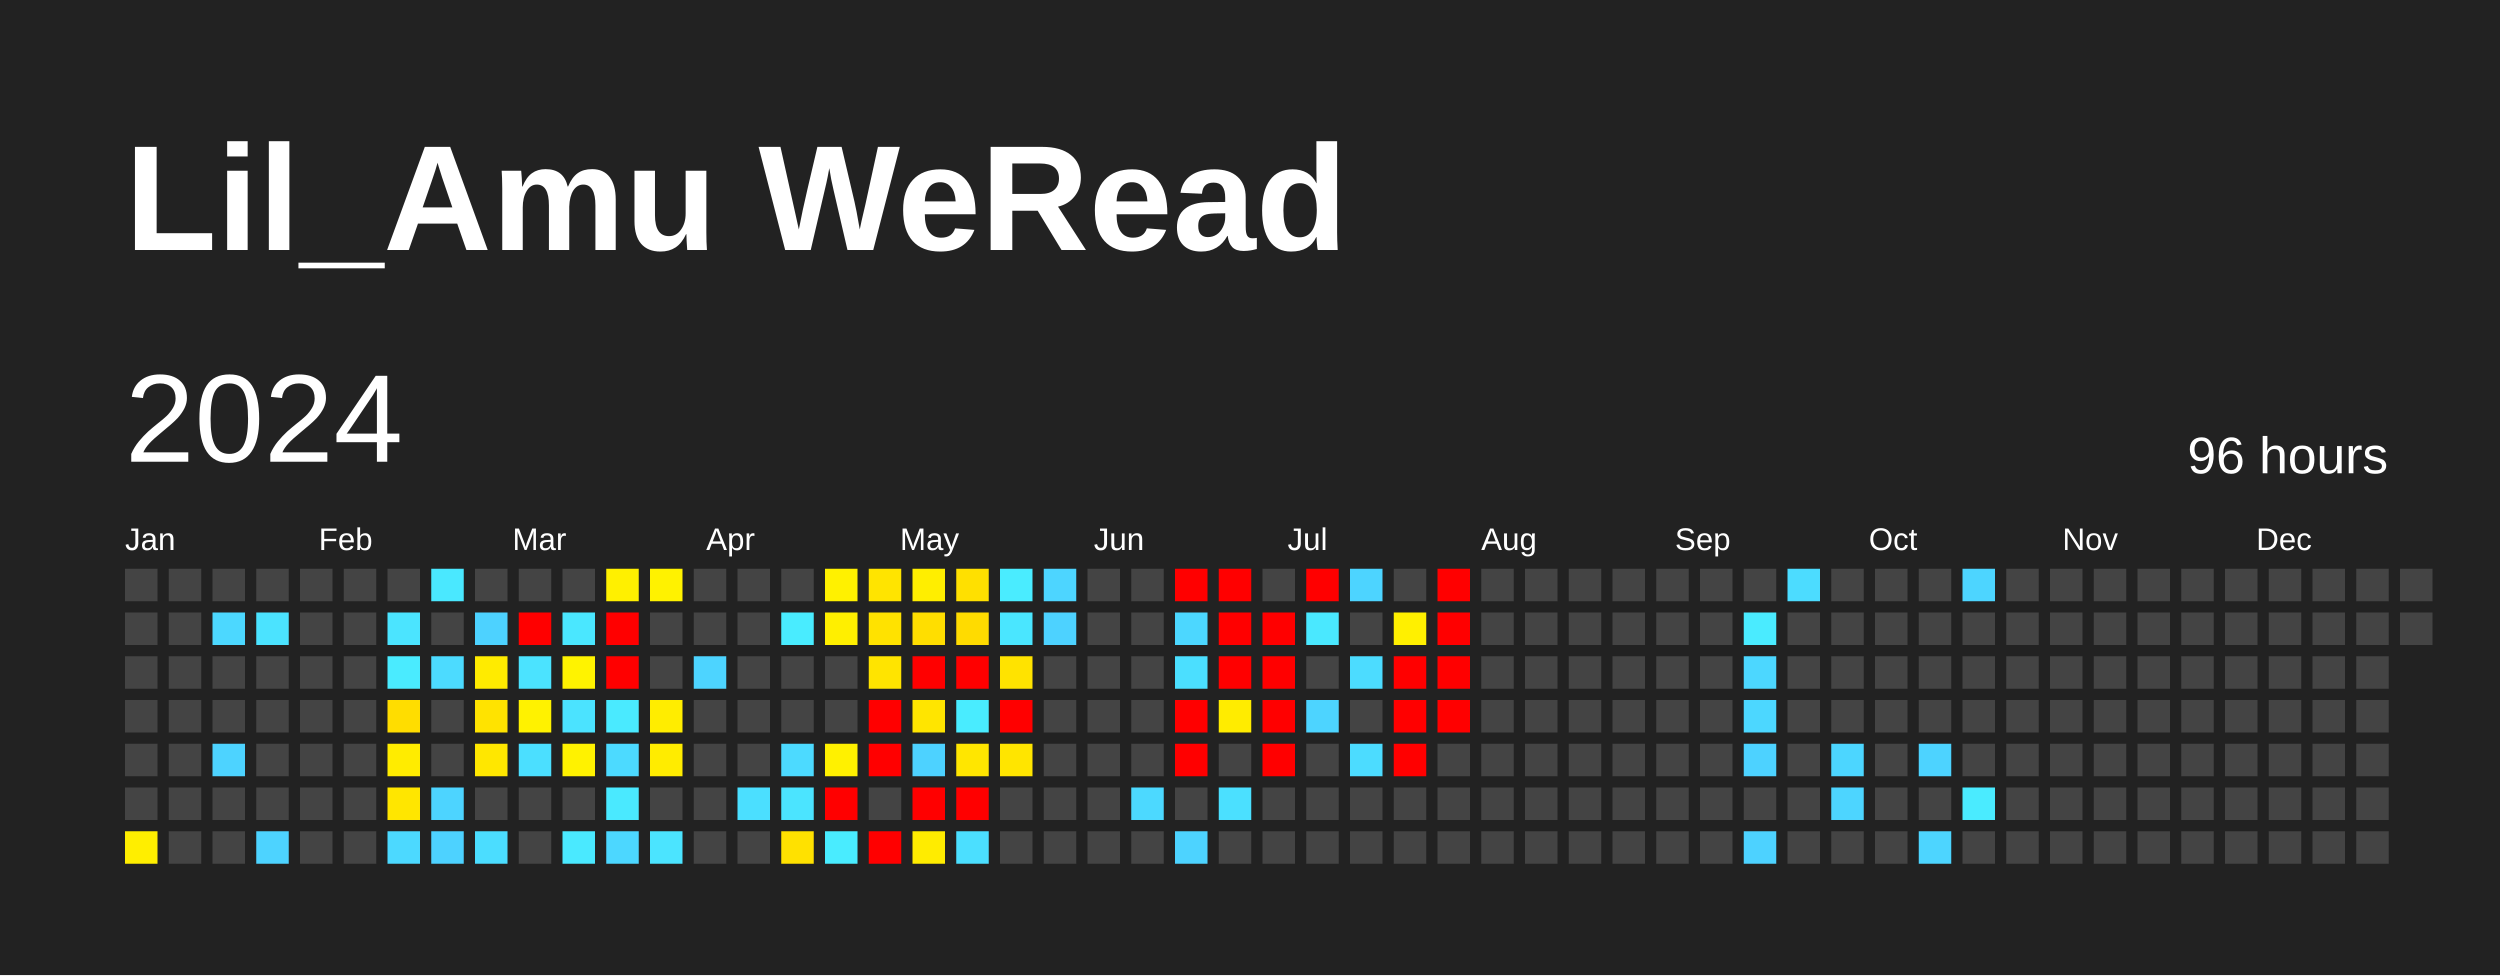
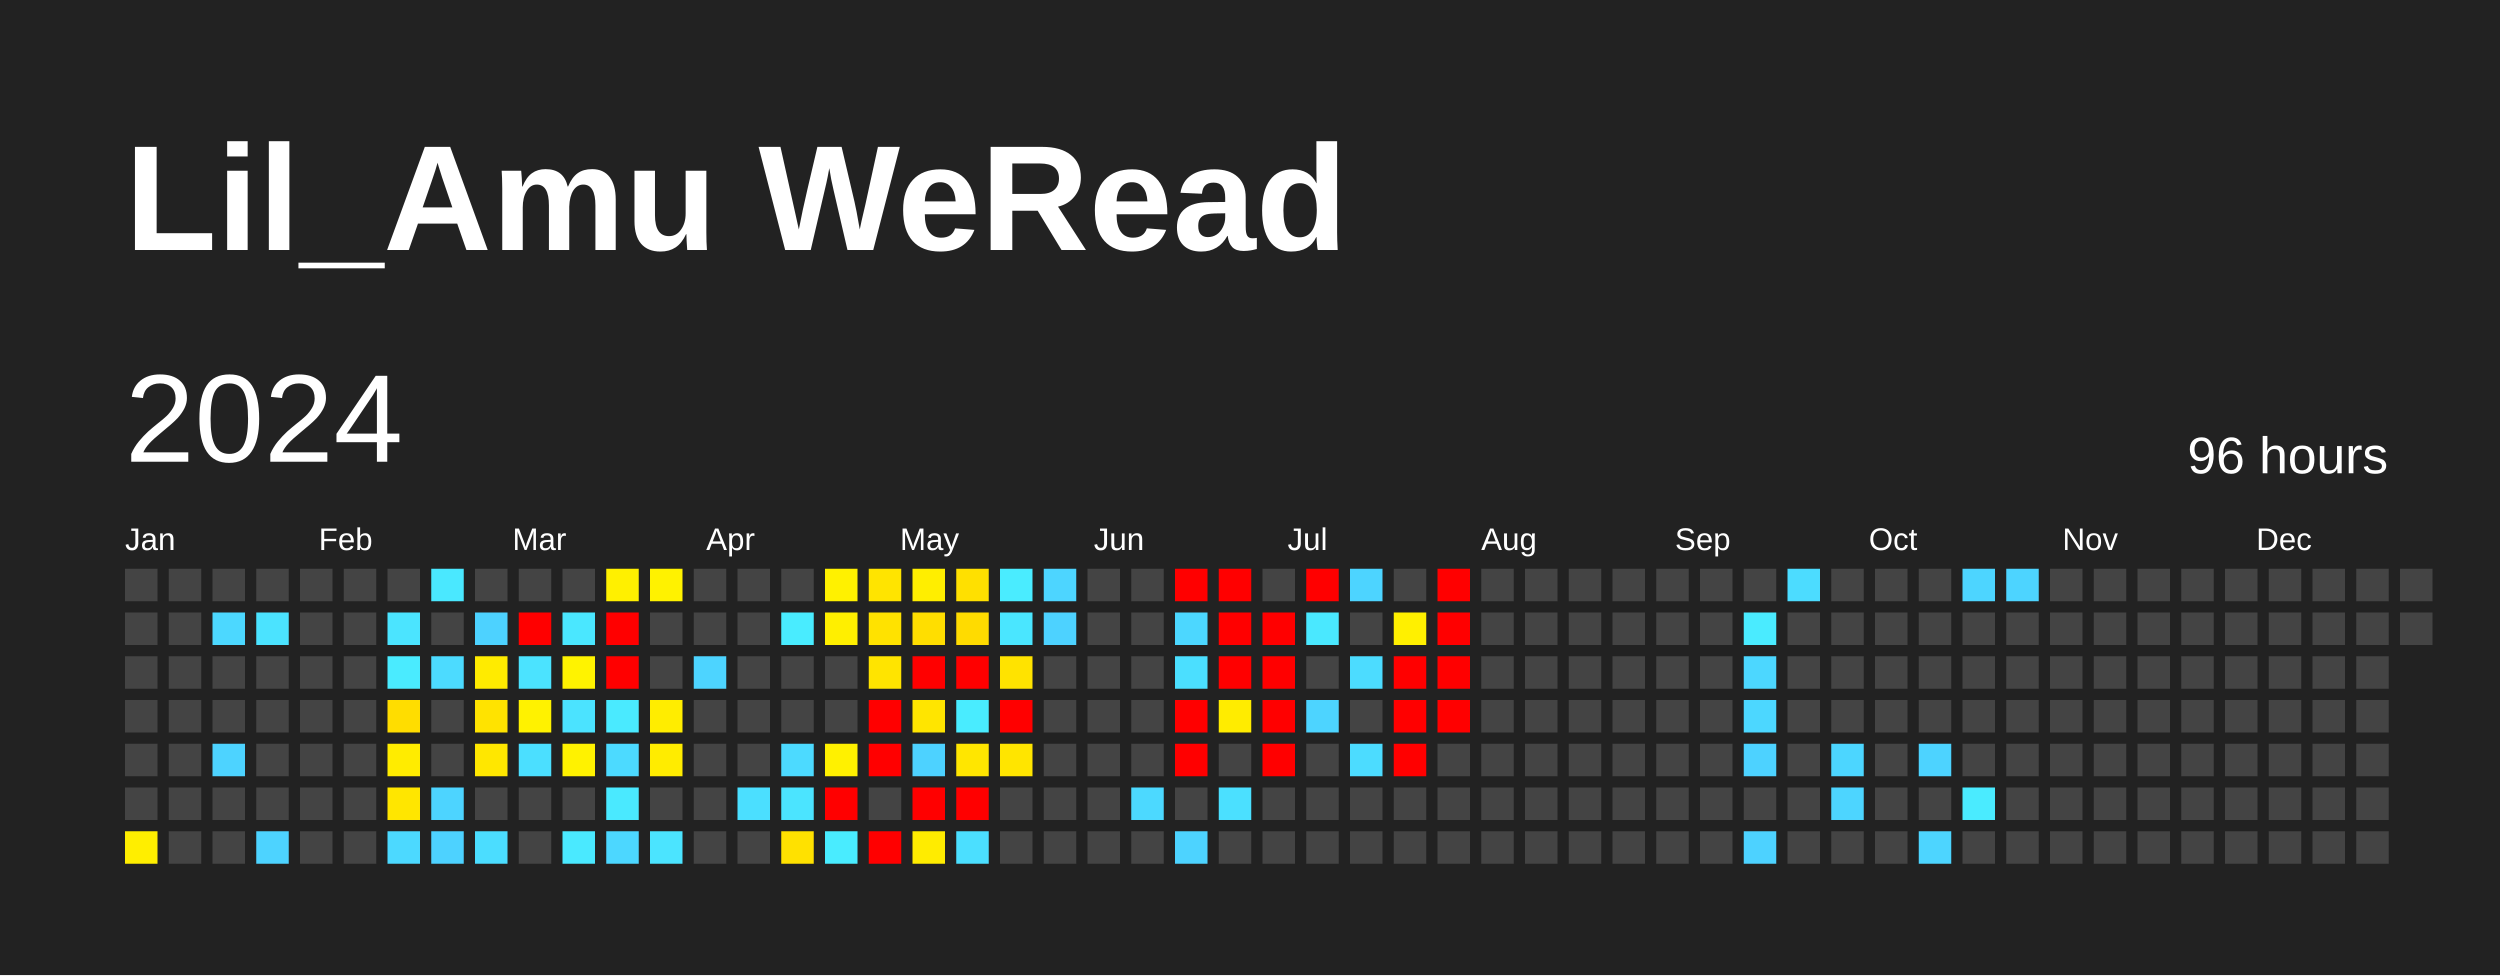
<svg xmlns="http://www.w3.org/2000/svg" baseProfile="full" height="78mm" version="1.1" viewBox="0,0,200,78" width="200mm">
  <defs />
  <rect fill="#222222" height="78" width="200" x="0" y="0" />
  <text fill="#FFFFFF" style="font-size:12px; font-family:Arial; font-weight:bold;" x="10" y="20">Lil_Amu WeRead</text>
  <text dominant-baseline="hanging" fill="#FFFFFF" style="font-size:10.0px; font-family:Arial;" x="10" y="30">2024</text>
  <text dominant-baseline="hanging" fill="#FFFFFF" style="font-size:4.125px; font-family:Arial;" x="175" y="35">96 hours</text>
  <text fill="#FFFFFF" style="font-size:2.5px; font-family:Arial" x="10.0" y="44">Jan</text>
  <text fill="#FFFFFF" style="font-size:2.5px; font-family:Arial" x="25.5" y="44">Feb</text>
  <text fill="#FFFFFF" style="font-size:2.5px; font-family:Arial" x="41.0" y="44">Mar</text>
  <text fill="#FFFFFF" style="font-size:2.5px; font-family:Arial" x="56.5" y="44">Apr</text>
  <text fill="#FFFFFF" style="font-size:2.5px; font-family:Arial" x="72.0" y="44">May</text>
  <text fill="#FFFFFF" style="font-size:2.5px; font-family:Arial" x="87.5" y="44">Jun</text>
  <text fill="#FFFFFF" style="font-size:2.5px; font-family:Arial" x="103.0" y="44">Jul</text>
  <text fill="#FFFFFF" style="font-size:2.5px; font-family:Arial" x="118.5" y="44">Aug</text>
  <text fill="#FFFFFF" style="font-size:2.5px; font-family:Arial" x="134.0" y="44">Sep</text>
  <text fill="#FFFFFF" style="font-size:2.5px; font-family:Arial" x="149.5" y="44">Oct</text>
  <text fill="#FFFFFF" style="font-size:2.5px; font-family:Arial" x="165.0" y="44">Nov</text>
  <text fill="#FFFFFF" style="font-size:2.5px; font-family:Arial" x="180.5" y="44">Dec</text>
  <rect fill="#444444" height="2.6" width="2.6" x="10.0" y="45.5" />
  <rect fill="#444444" height="2.6" width="2.6" x="10.0" y="49.0" />
  <rect fill="#444444" height="2.6" width="2.6" x="10.0" y="52.5" />
  <rect fill="#444444" height="2.6" width="2.6" x="10.0" y="56.0" />
  <rect fill="#444444" height="2.6" width="2.6" x="10.0" y="59.5" />
  <rect fill="#444444" height="2.6" width="2.6" x="10.0" y="63.0" />
  <rect fill="#ffee00" height="2.6" width="2.6" x="10.0" y="66.5" />
  <rect fill="#444444" height="2.6" width="2.6" x="13.5" y="45.5" />
  <rect fill="#444444" height="2.6" width="2.6" x="13.5" y="49.0" />
  <rect fill="#444444" height="2.6" width="2.6" x="13.5" y="52.5" />
  <rect fill="#444444" height="2.6" width="2.6" x="13.5" y="56.0" />
  <rect fill="#444444" height="2.6" width="2.6" x="13.5" y="59.5" />
  <rect fill="#444444" height="2.6" width="2.6" x="13.5" y="63.0" />
  <rect fill="#444444" height="2.6" width="2.6" x="13.5" y="66.5" />
  <rect fill="#444444" height="2.6" width="2.6" x="17.0" y="45.5" />
  <rect fill="#4cd8ff" height="2.6" width="2.6" x="17.0" y="49.0" />
  <rect fill="#444444" height="2.6" width="2.6" x="17.0" y="52.5" />
  <rect fill="#444444" height="2.6" width="2.6" x="17.0" y="56.0" />
  <rect fill="#4dd3ff" height="2.6" width="2.6" x="17.0" y="59.5" />
  <rect fill="#444444" height="2.6" width="2.6" x="17.0" y="63.0" />
  <rect fill="#444444" height="2.6" width="2.6" x="17.0" y="66.5" />
  <rect fill="#444444" height="2.6" width="2.6" x="20.5" y="45.5" />
  <rect fill="#4be3ff" height="2.6" width="2.6" x="20.5" y="49.0" />
  <rect fill="#444444" height="2.6" width="2.6" x="20.5" y="52.5" />
  <rect fill="#444444" height="2.6" width="2.6" x="20.5" y="56.0" />
  <rect fill="#444444" height="2.6" width="2.6" x="20.5" y="59.5" />
  <rect fill="#444444" height="2.6" width="2.6" x="20.5" y="63.0" />
  <rect fill="#4dd3ff" height="2.6" width="2.6" x="20.5" y="66.5" />
  <rect fill="#444444" height="2.6" width="2.6" x="24.0" y="45.5" />
  <rect fill="#444444" height="2.6" width="2.6" x="24.0" y="49.0" />
  <rect fill="#444444" height="2.6" width="2.6" x="24.0" y="52.5" />
  <rect fill="#444444" height="2.6" width="2.6" x="24.0" y="56.0" />
  <rect fill="#444444" height="2.6" width="2.6" x="24.0" y="59.5" />
  <rect fill="#444444" height="2.6" width="2.6" x="24.0" y="63.0" />
  <rect fill="#444444" height="2.6" width="2.6" x="24.0" y="66.5" />
  <rect fill="#444444" height="2.6" width="2.6" x="27.5" y="45.5" />
  <rect fill="#444444" height="2.6" width="2.6" x="27.5" y="49.0" />
  <rect fill="#444444" height="2.6" width="2.6" x="27.5" y="52.5" />
  <rect fill="#444444" height="2.6" width="2.6" x="27.5" y="56.0" />
  <rect fill="#444444" height="2.6" width="2.6" x="27.5" y="59.5" />
  <rect fill="#444444" height="2.6" width="2.6" x="27.5" y="63.0" />
  <rect fill="#444444" height="2.6" width="2.6" x="27.5" y="66.5" />
  <rect fill="#444444" height="2.6" width="2.6" x="31.0" y="45.5" />
  <rect fill="#4be4ff" height="2.6" width="2.6" x="31.0" y="49.0" />
  <rect fill="#4aebff" height="2.6" width="2.6" x="31.0" y="52.5" />
  <rect fill="#ffdd00" height="2.6" width="2.6" x="31.0" y="56.0" />
  <rect fill="#ffec00" height="2.6" width="2.6" x="31.0" y="59.5" />
  <rect fill="#ffe600" height="2.6" width="2.6" x="31.0" y="63.0" />
  <rect fill="#4cd9ff" height="2.6" width="2.6" x="31.0" y="66.5" />
  <rect fill="#4ae8ff" height="2.6" width="2.6" x="34.5" y="45.5" />
  <rect fill="#444444" height="2.6" width="2.6" x="34.5" y="49.0" />
  <rect fill="#4cdbff" height="2.6" width="2.6" x="34.5" y="52.5" />
  <rect fill="#444444" height="2.6" width="2.6" x="34.5" y="56.0" />
  <rect fill="#444444" height="2.6" width="2.6" x="34.5" y="59.5" />
  <rect fill="#4dd4ff" height="2.6" width="2.6" x="34.5" y="63.0" />
  <rect fill="#4dd2ff" height="2.6" width="2.6" x="34.5" y="66.5" />
  <rect fill="#444444" height="2.6" width="2.6" x="38.0" y="45.5" />
  <rect fill="#4dd2ff" height="2.6" width="2.6" x="38.0" y="49.0" />
  <rect fill="#ffeb00" height="2.6" width="2.6" x="38.0" y="52.5" />
  <rect fill="#ffe300" height="2.6" width="2.6" x="38.0" y="56.0" />
  <rect fill="#ffe700" height="2.6" width="2.6" x="38.0" y="59.5" />
  <rect fill="#444444" height="2.6" width="2.6" x="38.0" y="63.0" />
  <rect fill="#4bddff" height="2.6" width="2.6" x="38.0" y="66.5" />
  <rect fill="#444444" height="2.6" width="2.6" x="41.5" y="45.5" />
  <rect fill="red" height="2.6" width="2.6" x="41.5" y="49.0" />
  <rect fill="#4be3ff" height="2.6" width="2.6" x="41.5" y="52.5" />
  <rect fill="#fff200" height="2.6" width="2.6" x="41.5" y="56.0" />
  <rect fill="#4bdfff" height="2.6" width="2.6" x="41.5" y="59.5" />
  <rect fill="#444444" height="2.6" width="2.6" x="41.5" y="63.0" />
  <rect fill="#444444" height="2.6" width="2.6" x="41.5" y="66.5" />
  <rect fill="#444444" height="2.6" width="2.6" x="45.0" y="45.5" />
  <rect fill="#4ae7ff" height="2.6" width="2.6" x="45.0" y="49.0" />
  <rect fill="#fff300" height="2.6" width="2.6" x="45.0" y="52.5" />
  <rect fill="#4be3ff" height="2.6" width="2.6" x="45.0" y="56.0" />
  <rect fill="#fff200" height="2.6" width="2.6" x="45.0" y="59.5" />
  <rect fill="#444444" height="2.6" width="2.6" x="45.0" y="63.0" />
  <rect fill="#4ae9ff" height="2.6" width="2.6" x="45.0" y="66.5" />
  <rect fill="#fff000" height="2.6" width="2.6" x="48.5" y="45.5" />
  <rect fill="red" height="2.6" width="2.6" x="48.5" y="49.0" />
  <rect fill="red" height="2.6" width="2.6" x="48.5" y="52.5" />
  <rect fill="#4aeaff" height="2.6" width="2.6" x="48.5" y="56.0" />
  <rect fill="#4cdaff" height="2.6" width="2.6" x="48.5" y="59.5" />
  <rect fill="#4ae9ff" height="2.6" width="2.6" x="48.5" y="63.0" />
  <rect fill="#4cd7ff" height="2.6" width="2.6" x="48.5" y="66.5" />
  <rect fill="#fff200" height="2.6" width="2.6" x="52.0" y="45.5" />
  <rect fill="#444444" height="2.6" width="2.6" x="52.0" y="49.0" />
  <rect fill="#444444" height="2.6" width="2.6" x="52.0" y="52.5" />
  <rect fill="#ffed00" height="2.6" width="2.6" x="52.0" y="56.0" />
  <rect fill="#ffec00" height="2.6" width="2.6" x="52.0" y="59.5" />
  <rect fill="#444444" height="2.6" width="2.6" x="52.0" y="63.0" />
  <rect fill="#4be4ff" height="2.6" width="2.6" x="52.0" y="66.5" />
  <rect fill="#444444" height="2.6" width="2.6" x="55.5" y="45.5" />
  <rect fill="#444444" height="2.6" width="2.6" x="55.5" y="49.0" />
  <rect fill="#4dd4ff" height="2.6" width="2.6" x="55.5" y="52.5" />
  <rect fill="#444444" height="2.6" width="2.6" x="55.5" y="56.0" />
  <rect fill="#444444" height="2.6" width="2.6" x="55.5" y="59.5" />
  <rect fill="#444444" height="2.6" width="2.6" x="55.5" y="63.0" />
  <rect fill="#444444" height="2.6" width="2.6" x="55.5" y="66.5" />
  <rect fill="#444444" height="2.6" width="2.6" x="59.0" y="45.5" />
  <rect fill="#444444" height="2.6" width="2.6" x="59.0" y="49.0" />
  <rect fill="#444444" height="2.6" width="2.6" x="59.0" y="52.5" />
  <rect fill="#444444" height="2.6" width="2.6" x="59.0" y="56.0" />
  <rect fill="#444444" height="2.6" width="2.6" x="59.0" y="59.5" />
  <rect fill="#4bdfff" height="2.6" width="2.6" x="59.0" y="63.0" />
  <rect fill="#444444" height="2.6" width="2.6" x="59.0" y="66.5" />
  <rect fill="#444444" height="2.6" width="2.6" x="62.5" y="45.5" />
  <rect fill="#49ecff" height="2.6" width="2.6" x="62.5" y="49.0" />
  <rect fill="#444444" height="2.6" width="2.6" x="62.5" y="52.5" />
  <rect fill="#444444" height="2.6" width="2.6" x="62.5" y="56.0" />
  <rect fill="#4cdaff" height="2.6" width="2.6" x="62.5" y="59.5" />
  <rect fill="#4be4ff" height="2.6" width="2.6" x="62.5" y="63.0" />
  <rect fill="#ffe100" height="2.6" width="2.6" x="62.5" y="66.5" />
  <rect fill="#fff100" height="2.6" width="2.6" x="66.0" y="45.5" />
  <rect fill="#ffef00" height="2.6" width="2.6" x="66.0" y="49.0" />
  <rect fill="#444444" height="2.6" width="2.6" x="66.0" y="52.5" />
  <rect fill="#444444" height="2.6" width="2.6" x="66.0" y="56.0" />
  <rect fill="#fff100" height="2.6" width="2.6" x="66.0" y="59.5" />
  <rect fill="red" height="2.6" width="2.6" x="66.0" y="63.0" />
  <rect fill="#49ecff" height="2.6" width="2.6" x="66.0" y="66.5" />
  <rect fill="#ffe400" height="2.6" width="2.6" x="69.5" y="45.5" />
  <rect fill="#ffe200" height="2.6" width="2.6" x="69.5" y="49.0" />
  <rect fill="#ffe400" height="2.6" width="2.6" x="69.5" y="52.5" />
  <rect fill="red" height="2.6" width="2.6" x="69.5" y="56.0" />
  <rect fill="red" height="2.6" width="2.6" x="69.5" y="59.5" />
  <rect fill="#444444" height="2.6" width="2.6" x="69.5" y="63.0" />
  <rect fill="red" height="2.6" width="2.6" x="69.5" y="66.5" />
  <rect fill="#ffee00" height="2.6" width="2.6" x="73.0" y="45.5" />
  <rect fill="#ffde00" height="2.6" width="2.6" x="73.0" y="49.0" />
  <rect fill="red" height="2.6" width="2.6" x="73.0" y="52.5" />
  <rect fill="#ffe500" height="2.6" width="2.6" x="73.0" y="56.0" />
  <rect fill="#4dd2ff" height="2.6" width="2.6" x="73.0" y="59.5" />
  <rect fill="red" height="2.6" width="2.6" x="73.0" y="63.0" />
  <rect fill="#ffec00" height="2.6" width="2.6" x="73.0" y="66.5" />
  <rect fill="#ffe000" height="2.6" width="2.6" x="76.5" y="45.5" />
  <rect fill="#ffdb00" height="2.6" width="2.6" x="76.5" y="49.0" />
  <rect fill="red" height="2.6" width="2.6" x="76.5" y="52.5" />
  <rect fill="#49ecff" height="2.6" width="2.6" x="76.5" y="56.0" />
  <rect fill="#ffe600" height="2.6" width="2.6" x="76.5" y="59.5" />
  <rect fill="red" height="2.6" width="2.6" x="76.5" y="63.0" />
  <rect fill="#4bdfff" height="2.6" width="2.6" x="76.5" y="66.5" />
  <rect fill="#4aecff" height="2.6" width="2.6" x="80.0" y="45.5" />
  <rect fill="#4ae6ff" height="2.6" width="2.6" x="80.0" y="49.0" />
  <rect fill="#ffe300" height="2.6" width="2.6" x="80.0" y="52.5" />
  <rect fill="red" height="2.6" width="2.6" x="80.0" y="56.0" />
  <rect fill="#ffe500" height="2.6" width="2.6" x="80.0" y="59.5" />
  <rect fill="#444444" height="2.6" width="2.6" x="80.0" y="63.0" />
  <rect fill="#444444" height="2.6" width="2.6" x="80.0" y="66.5" />
  <rect fill="#4dd5ff" height="2.6" width="2.6" x="83.5" y="45.5" />
  <rect fill="#4dd2ff" height="2.6" width="2.6" x="83.5" y="49.0" />
  <rect fill="#444444" height="2.6" width="2.6" x="83.5" y="52.5" />
  <rect fill="#444444" height="2.6" width="2.6" x="83.5" y="56.0" />
  <rect fill="#444444" height="2.6" width="2.6" x="83.5" y="59.5" />
  <rect fill="#444444" height="2.6" width="2.6" x="83.5" y="63.0" />
  <rect fill="#444444" height="2.6" width="2.6" x="83.5" y="66.5" />
  <rect fill="#444444" height="2.6" width="2.6" x="87.0" y="45.5" />
  <rect fill="#444444" height="2.6" width="2.6" x="87.0" y="49.0" />
  <rect fill="#444444" height="2.6" width="2.6" x="87.0" y="52.5" />
  <rect fill="#444444" height="2.6" width="2.6" x="87.0" y="56.0" />
  <rect fill="#444444" height="2.6" width="2.6" x="87.0" y="59.5" />
  <rect fill="#444444" height="2.6" width="2.6" x="87.0" y="63.0" />
  <rect fill="#444444" height="2.6" width="2.6" x="87.0" y="66.5" />
  <rect fill="#444444" height="2.6" width="2.6" x="90.5" y="45.5" />
  <rect fill="#444444" height="2.6" width="2.6" x="90.5" y="49.0" />
  <rect fill="#444444" height="2.6" width="2.6" x="90.5" y="52.5" />
  <rect fill="#444444" height="2.6" width="2.6" x="90.5" y="56.0" />
  <rect fill="#444444" height="2.6" width="2.6" x="90.5" y="59.5" />
  <rect fill="#4cd9ff" height="2.6" width="2.6" x="90.5" y="63.0" />
  <rect fill="#444444" height="2.6" width="2.6" x="90.5" y="66.5" />
  <rect fill="red" height="2.6" width="2.6" x="94.0" y="45.5" />
  <rect fill="#4cd7ff" height="2.6" width="2.6" x="94.0" y="49.0" />
  <rect fill="#4bdfff" height="2.6" width="2.6" x="94.0" y="52.5" />
  <rect fill="red" height="2.6" width="2.6" x="94.0" y="56.0" />
  <rect fill="red" height="2.6" width="2.6" x="94.0" y="59.5" />
  <rect fill="#444444" height="2.6" width="2.6" x="94.0" y="63.0" />
  <rect fill="#4dd3ff" height="2.6" width="2.6" x="94.0" y="66.5" />
  <rect fill="red" height="2.6" width="2.6" x="97.5" y="45.5" />
  <rect fill="red" height="2.6" width="2.6" x="97.5" y="49.0" />
  <rect fill="red" height="2.6" width="2.6" x="97.5" y="52.5" />
  <rect fill="#ffec00" height="2.6" width="2.6" x="97.5" y="56.0" />
  <rect fill="#444444" height="2.6" width="2.6" x="97.5" y="59.5" />
  <rect fill="#4be0ff" height="2.6" width="2.6" x="97.5" y="63.0" />
  <rect fill="#444444" height="2.6" width="2.6" x="97.5" y="66.5" />
  <rect fill="#444444" height="2.6" width="2.6" x="101.0" y="45.5" />
  <rect fill="red" height="2.6" width="2.6" x="101.0" y="49.0" />
  <rect fill="red" height="2.6" width="2.6" x="101.0" y="52.5" />
  <rect fill="red" height="2.6" width="2.6" x="101.0" y="56.0" />
  <rect fill="red" height="2.6" width="2.6" x="101.0" y="59.5" />
  <rect fill="#444444" height="2.6" width="2.6" x="101.0" y="63.0" />
  <rect fill="#444444" height="2.6" width="2.6" x="101.0" y="66.5" />
  <rect fill="red" height="2.6" width="2.6" x="104.5" y="45.5" />
  <rect fill="#4ae8ff" height="2.6" width="2.6" x="104.5" y="49.0" />
  <rect fill="#444444" height="2.6" width="2.6" x="104.5" y="52.5" />
  <rect fill="#4dd4ff" height="2.6" width="2.6" x="104.5" y="56.0" />
  <rect fill="#444444" height="2.6" width="2.6" x="104.5" y="59.5" />
  <rect fill="#444444" height="2.6" width="2.6" x="104.5" y="63.0" />
  <rect fill="#444444" height="2.6" width="2.6" x="104.5" y="66.5" />
  <rect fill="#4dd4ff" height="2.6" width="2.6" x="108.0" y="45.5" />
  <rect fill="#444444" height="2.6" width="2.6" x="108.0" y="49.0" />
  <rect fill="#4cdcff" height="2.6" width="2.6" x="108.0" y="52.5" />
  <rect fill="#444444" height="2.6" width="2.6" x="108.0" y="56.0" />
  <rect fill="#4cdcff" height="2.6" width="2.6" x="108.0" y="59.5" />
  <rect fill="#444444" height="2.6" width="2.6" x="108.0" y="63.0" />
  <rect fill="#444444" height="2.6" width="2.6" x="108.0" y="66.5" />
  <rect fill="#444444" height="2.6" width="2.6" x="111.5" y="45.5" />
  <rect fill="#fff000" height="2.6" width="2.6" x="111.5" y="49.0" />
  <rect fill="red" height="2.6" width="2.6" x="111.5" y="52.5" />
  <rect fill="red" height="2.6" width="2.6" x="111.5" y="56.0" />
  <rect fill="red" height="2.6" width="2.6" x="111.5" y="59.5" />
  <rect fill="#444444" height="2.6" width="2.6" x="111.5" y="63.0" />
  <rect fill="#444444" height="2.6" width="2.6" x="111.5" y="66.5" />
  <rect fill="red" height="2.6" width="2.6" x="115.0" y="45.5" />
  <rect fill="red" height="2.6" width="2.6" x="115.0" y="49.0" />
  <rect fill="red" height="2.6" width="2.6" x="115.0" y="52.5" />
  <rect fill="red" height="2.6" width="2.6" x="115.0" y="56.0" />
  <rect fill="#444444" height="2.6" width="2.6" x="115.0" y="59.5" />
  <rect fill="#444444" height="2.6" width="2.6" x="115.0" y="63.0" />
  <rect fill="#444444" height="2.6" width="2.6" x="115.0" y="66.5" />
  <rect fill="#444444" height="2.6" width="2.6" x="118.5" y="45.5" />
  <rect fill="#444444" height="2.6" width="2.6" x="118.5" y="49.0" />
  <rect fill="#444444" height="2.6" width="2.6" x="118.5" y="52.5" />
  <rect fill="#444444" height="2.6" width="2.6" x="118.5" y="56.0" />
  <rect fill="#444444" height="2.6" width="2.6" x="118.5" y="59.5" />
  <rect fill="#444444" height="2.6" width="2.6" x="118.5" y="63.0" />
  <rect fill="#444444" height="2.6" width="2.6" x="118.5" y="66.5" />
  <rect fill="#444444" height="2.6" width="2.6" x="122.0" y="45.5" />
  <rect fill="#444444" height="2.6" width="2.6" x="122.0" y="49.0" />
  <rect fill="#444444" height="2.6" width="2.6" x="122.0" y="52.5" />
  <rect fill="#444444" height="2.6" width="2.6" x="122.0" y="56.0" />
  <rect fill="#444444" height="2.6" width="2.6" x="122.0" y="59.5" />
  <rect fill="#444444" height="2.6" width="2.6" x="122.0" y="63.0" />
  <rect fill="#444444" height="2.6" width="2.6" x="122.0" y="66.5" />
  <rect fill="#444444" height="2.6" width="2.6" x="125.5" y="45.5" />
  <rect fill="#444444" height="2.6" width="2.6" x="125.5" y="49.0" />
  <rect fill="#444444" height="2.6" width="2.6" x="125.5" y="52.5" />
  <rect fill="#444444" height="2.6" width="2.6" x="125.5" y="56.0" />
  <rect fill="#444444" height="2.6" width="2.6" x="125.5" y="59.5" />
  <rect fill="#444444" height="2.6" width="2.6" x="125.5" y="63.0" />
  <rect fill="#444444" height="2.6" width="2.6" x="125.5" y="66.5" />
  <rect fill="#444444" height="2.6" width="2.6" x="129.0" y="45.5" />
  <rect fill="#444444" height="2.6" width="2.6" x="129.0" y="49.0" />
  <rect fill="#444444" height="2.6" width="2.6" x="129.0" y="52.5" />
  <rect fill="#444444" height="2.6" width="2.6" x="129.0" y="56.0" />
  <rect fill="#444444" height="2.6" width="2.6" x="129.0" y="59.5" />
  <rect fill="#444444" height="2.6" width="2.6" x="129.0" y="63.0" />
  <rect fill="#444444" height="2.6" width="2.6" x="129.0" y="66.5" />
  <rect fill="#444444" height="2.6" width="2.6" x="132.5" y="45.5" />
  <rect fill="#444444" height="2.6" width="2.6" x="132.5" y="49.0" />
  <rect fill="#444444" height="2.6" width="2.6" x="132.5" y="52.5" />
  <rect fill="#444444" height="2.6" width="2.6" x="132.5" y="56.0" />
  <rect fill="#444444" height="2.6" width="2.6" x="132.5" y="59.5" />
  <rect fill="#444444" height="2.6" width="2.6" x="132.5" y="63.0" />
  <rect fill="#444444" height="2.6" width="2.6" x="132.5" y="66.5" />
  <rect fill="#444444" height="2.6" width="2.6" x="136.0" y="45.5" />
  <rect fill="#444444" height="2.6" width="2.6" x="136.0" y="49.0" />
  <rect fill="#444444" height="2.6" width="2.6" x="136.0" y="52.5" />
  <rect fill="#444444" height="2.6" width="2.6" x="136.0" y="56.0" />
  <rect fill="#444444" height="2.6" width="2.6" x="136.0" y="59.5" />
  <rect fill="#444444" height="2.6" width="2.6" x="136.0" y="63.0" />
  <rect fill="#444444" height="2.6" width="2.6" x="136.0" y="66.5" />
  <rect fill="#444444" height="2.6" width="2.6" x="139.5" y="45.5" />
  <rect fill="#4aebff" height="2.6" width="2.6" x="139.5" y="49.0" />
  <rect fill="#4cd7ff" height="2.6" width="2.6" x="139.5" y="52.5" />
  <rect fill="#4cd7ff" height="2.6" width="2.6" x="139.5" y="56.0" />
  <rect fill="#4dd2ff" height="2.6" width="2.6" x="139.5" y="59.5" />
  <rect fill="#444444" height="2.6" width="2.6" x="139.5" y="63.0" />
  <rect fill="#4dd2ff" height="2.6" width="2.6" x="139.5" y="66.5" />
  <rect fill="#4cdcff" height="2.6" width="2.6" x="143.0" y="45.5" />
  <rect fill="#444444" height="2.6" width="2.6" x="143.0" y="49.0" />
  <rect fill="#444444" height="2.6" width="2.6" x="143.0" y="52.5" />
  <rect fill="#444444" height="2.6" width="2.6" x="143.0" y="56.0" />
  <rect fill="#444444" height="2.6" width="2.6" x="143.0" y="59.5" />
  <rect fill="#444444" height="2.6" width="2.6" x="143.0" y="63.0" />
  <rect fill="#444444" height="2.6" width="2.6" x="143.0" y="66.5" />
  <rect fill="#444444" height="2.6" width="2.6" x="146.5" y="45.5" />
  <rect fill="#444444" height="2.6" width="2.6" x="146.5" y="49.0" />
  <rect fill="#444444" height="2.6" width="2.6" x="146.5" y="52.5" />
  <rect fill="#444444" height="2.6" width="2.6" x="146.5" y="56.0" />
  <rect fill="#4cd6ff" height="2.6" width="2.6" x="146.5" y="59.5" />
  <rect fill="#4dd5ff" height="2.6" width="2.6" x="146.5" y="63.0" />
  <rect fill="#444444" height="2.6" width="2.6" x="146.5" y="66.5" />
  <rect fill="#444444" height="2.6" width="2.6" x="150.0" y="45.5" />
  <rect fill="#444444" height="2.6" width="2.6" x="150.0" y="49.0" />
  <rect fill="#444444" height="2.6" width="2.6" x="150.0" y="52.5" />
  <rect fill="#444444" height="2.6" width="2.6" x="150.0" y="56.0" />
  <rect fill="#444444" height="2.6" width="2.6" x="150.0" y="59.5" />
  <rect fill="#444444" height="2.6" width="2.6" x="150.0" y="63.0" />
  <rect fill="#444444" height="2.6" width="2.6" x="150.0" y="66.5" />
  <rect fill="#444444" height="2.6" width="2.6" x="153.5" y="45.5" />
  <rect fill="#444444" height="2.6" width="2.6" x="153.5" y="49.0" />
  <rect fill="#444444" height="2.6" width="2.6" x="153.5" y="52.5" />
  <rect fill="#444444" height="2.6" width="2.6" x="153.5" y="56.0" />
  <rect fill="#4dd3ff" height="2.6" width="2.6" x="153.5" y="59.5" />
  <rect fill="#444444" height="2.6" width="2.6" x="153.5" y="63.0" />
  <rect fill="#4dd5ff" height="2.6" width="2.6" x="153.5" y="66.5" />
  <rect fill="#4dd5ff" height="2.6" width="2.6" x="157.0" y="45.5" />
  <rect fill="#444444" height="2.6" width="2.6" x="157.0" y="49.0" />
  <rect fill="#444444" height="2.6" width="2.6" x="157.0" y="52.5" />
  <rect fill="#444444" height="2.6" width="2.6" x="157.0" y="56.0" />
  <rect fill="#444444" height="2.6" width="2.6" x="157.0" y="59.5" />
  <rect fill="#4aebff" height="2.6" width="2.6" x="157.0" y="63.0" />
  <rect fill="#444444" height="2.6" width="2.6" x="157.0" y="66.5" />
-   <rect fill="#444444" height="2.6" width="2.6" x="160.5" y="45.5" />
+   <rect fill="#4dd4ff" height="2.6" width="2.6" x="160.5" y="45.5" />
  <rect fill="#444444" height="2.6" width="2.6" x="160.5" y="49.0" />
  <rect fill="#444444" height="2.6" width="2.6" x="160.5" y="52.5" />
  <rect fill="#444444" height="2.6" width="2.6" x="160.5" y="56.0" />
  <rect fill="#444444" height="2.6" width="2.6" x="160.5" y="59.5" />
  <rect fill="#444444" height="2.6" width="2.6" x="160.5" y="63.0" />
  <rect fill="#444444" height="2.6" width="2.6" x="160.5" y="66.5" />
  <rect fill="#444444" height="2.6" width="2.6" x="164.0" y="45.5" />
  <rect fill="#444444" height="2.6" width="2.6" x="164.0" y="49.0" />
  <rect fill="#444444" height="2.6" width="2.6" x="164.0" y="52.5" />
  <rect fill="#444444" height="2.6" width="2.6" x="164.0" y="56.0" />
  <rect fill="#444444" height="2.6" width="2.6" x="164.0" y="59.5" />
  <rect fill="#444444" height="2.6" width="2.6" x="164.0" y="63.0" />
  <rect fill="#444444" height="2.6" width="2.6" x="164.0" y="66.5" />
  <rect fill="#444444" height="2.6" width="2.6" x="167.5" y="45.5" />
  <rect fill="#444444" height="2.6" width="2.6" x="167.5" y="49.0" />
  <rect fill="#444444" height="2.6" width="2.6" x="167.5" y="52.5" />
  <rect fill="#444444" height="2.6" width="2.6" x="167.5" y="56.0" />
  <rect fill="#444444" height="2.6" width="2.6" x="167.5" y="59.5" />
  <rect fill="#444444" height="2.6" width="2.6" x="167.5" y="63.0" />
  <rect fill="#444444" height="2.6" width="2.6" x="167.5" y="66.5" />
  <rect fill="#444444" height="2.6" width="2.6" x="171.0" y="45.5" />
  <rect fill="#444444" height="2.6" width="2.6" x="171.0" y="49.0" />
  <rect fill="#444444" height="2.6" width="2.6" x="171.0" y="52.5" />
  <rect fill="#444444" height="2.6" width="2.6" x="171.0" y="56.0" />
  <rect fill="#444444" height="2.6" width="2.6" x="171.0" y="59.5" />
  <rect fill="#444444" height="2.6" width="2.6" x="171.0" y="63.0" />
  <rect fill="#444444" height="2.6" width="2.6" x="171.0" y="66.5" />
  <rect fill="#444444" height="2.6" width="2.6" x="174.5" y="45.5" />
  <rect fill="#444444" height="2.6" width="2.6" x="174.5" y="49.0" />
  <rect fill="#444444" height="2.6" width="2.6" x="174.5" y="52.5" />
  <rect fill="#444444" height="2.6" width="2.6" x="174.5" y="56.0" />
  <rect fill="#444444" height="2.6" width="2.6" x="174.5" y="59.5" />
  <rect fill="#444444" height="2.6" width="2.6" x="174.5" y="63.0" />
  <rect fill="#444444" height="2.6" width="2.6" x="174.5" y="66.5" />
  <rect fill="#444444" height="2.6" width="2.6" x="178.0" y="45.5" />
  <rect fill="#444444" height="2.6" width="2.6" x="178.0" y="49.0" />
  <rect fill="#444444" height="2.6" width="2.6" x="178.0" y="52.5" />
  <rect fill="#444444" height="2.6" width="2.6" x="178.0" y="56.0" />
  <rect fill="#444444" height="2.6" width="2.6" x="178.0" y="59.5" />
  <rect fill="#444444" height="2.6" width="2.6" x="178.0" y="63.0" />
  <rect fill="#444444" height="2.6" width="2.6" x="178.0" y="66.5" />
  <rect fill="#444444" height="2.6" width="2.6" x="181.5" y="45.5" />
  <rect fill="#444444" height="2.6" width="2.6" x="181.5" y="49.0" />
  <rect fill="#444444" height="2.6" width="2.6" x="181.5" y="52.5" />
  <rect fill="#444444" height="2.6" width="2.6" x="181.5" y="56.0" />
  <rect fill="#444444" height="2.6" width="2.6" x="181.5" y="59.5" />
  <rect fill="#444444" height="2.6" width="2.6" x="181.5" y="63.0" />
  <rect fill="#444444" height="2.6" width="2.6" x="181.5" y="66.5" />
  <rect fill="#444444" height="2.6" width="2.6" x="185.0" y="45.5" />
  <rect fill="#444444" height="2.6" width="2.6" x="185.0" y="49.0" />
  <rect fill="#444444" height="2.6" width="2.6" x="185.0" y="52.5" />
  <rect fill="#444444" height="2.6" width="2.6" x="185.0" y="56.0" />
  <rect fill="#444444" height="2.6" width="2.6" x="185.0" y="59.5" />
  <rect fill="#444444" height="2.6" width="2.6" x="185.0" y="63.0" />
  <rect fill="#444444" height="2.6" width="2.6" x="185.0" y="66.5" />
  <rect fill="#444444" height="2.6" width="2.6" x="188.5" y="45.5" />
  <rect fill="#444444" height="2.6" width="2.6" x="188.5" y="49.0" />
  <rect fill="#444444" height="2.6" width="2.6" x="188.5" y="52.5" />
  <rect fill="#444444" height="2.6" width="2.6" x="188.5" y="56.0" />
  <rect fill="#444444" height="2.6" width="2.6" x="188.5" y="59.5" />
  <rect fill="#444444" height="2.6" width="2.6" x="188.5" y="63.0" />
  <rect fill="#444444" height="2.6" width="2.6" x="188.5" y="66.5" />
  <rect fill="#444444" height="2.6" width="2.6" x="192.0" y="45.5" />
  <rect fill="#444444" height="2.6" width="2.6" x="192.0" y="49.0" />
</svg>
